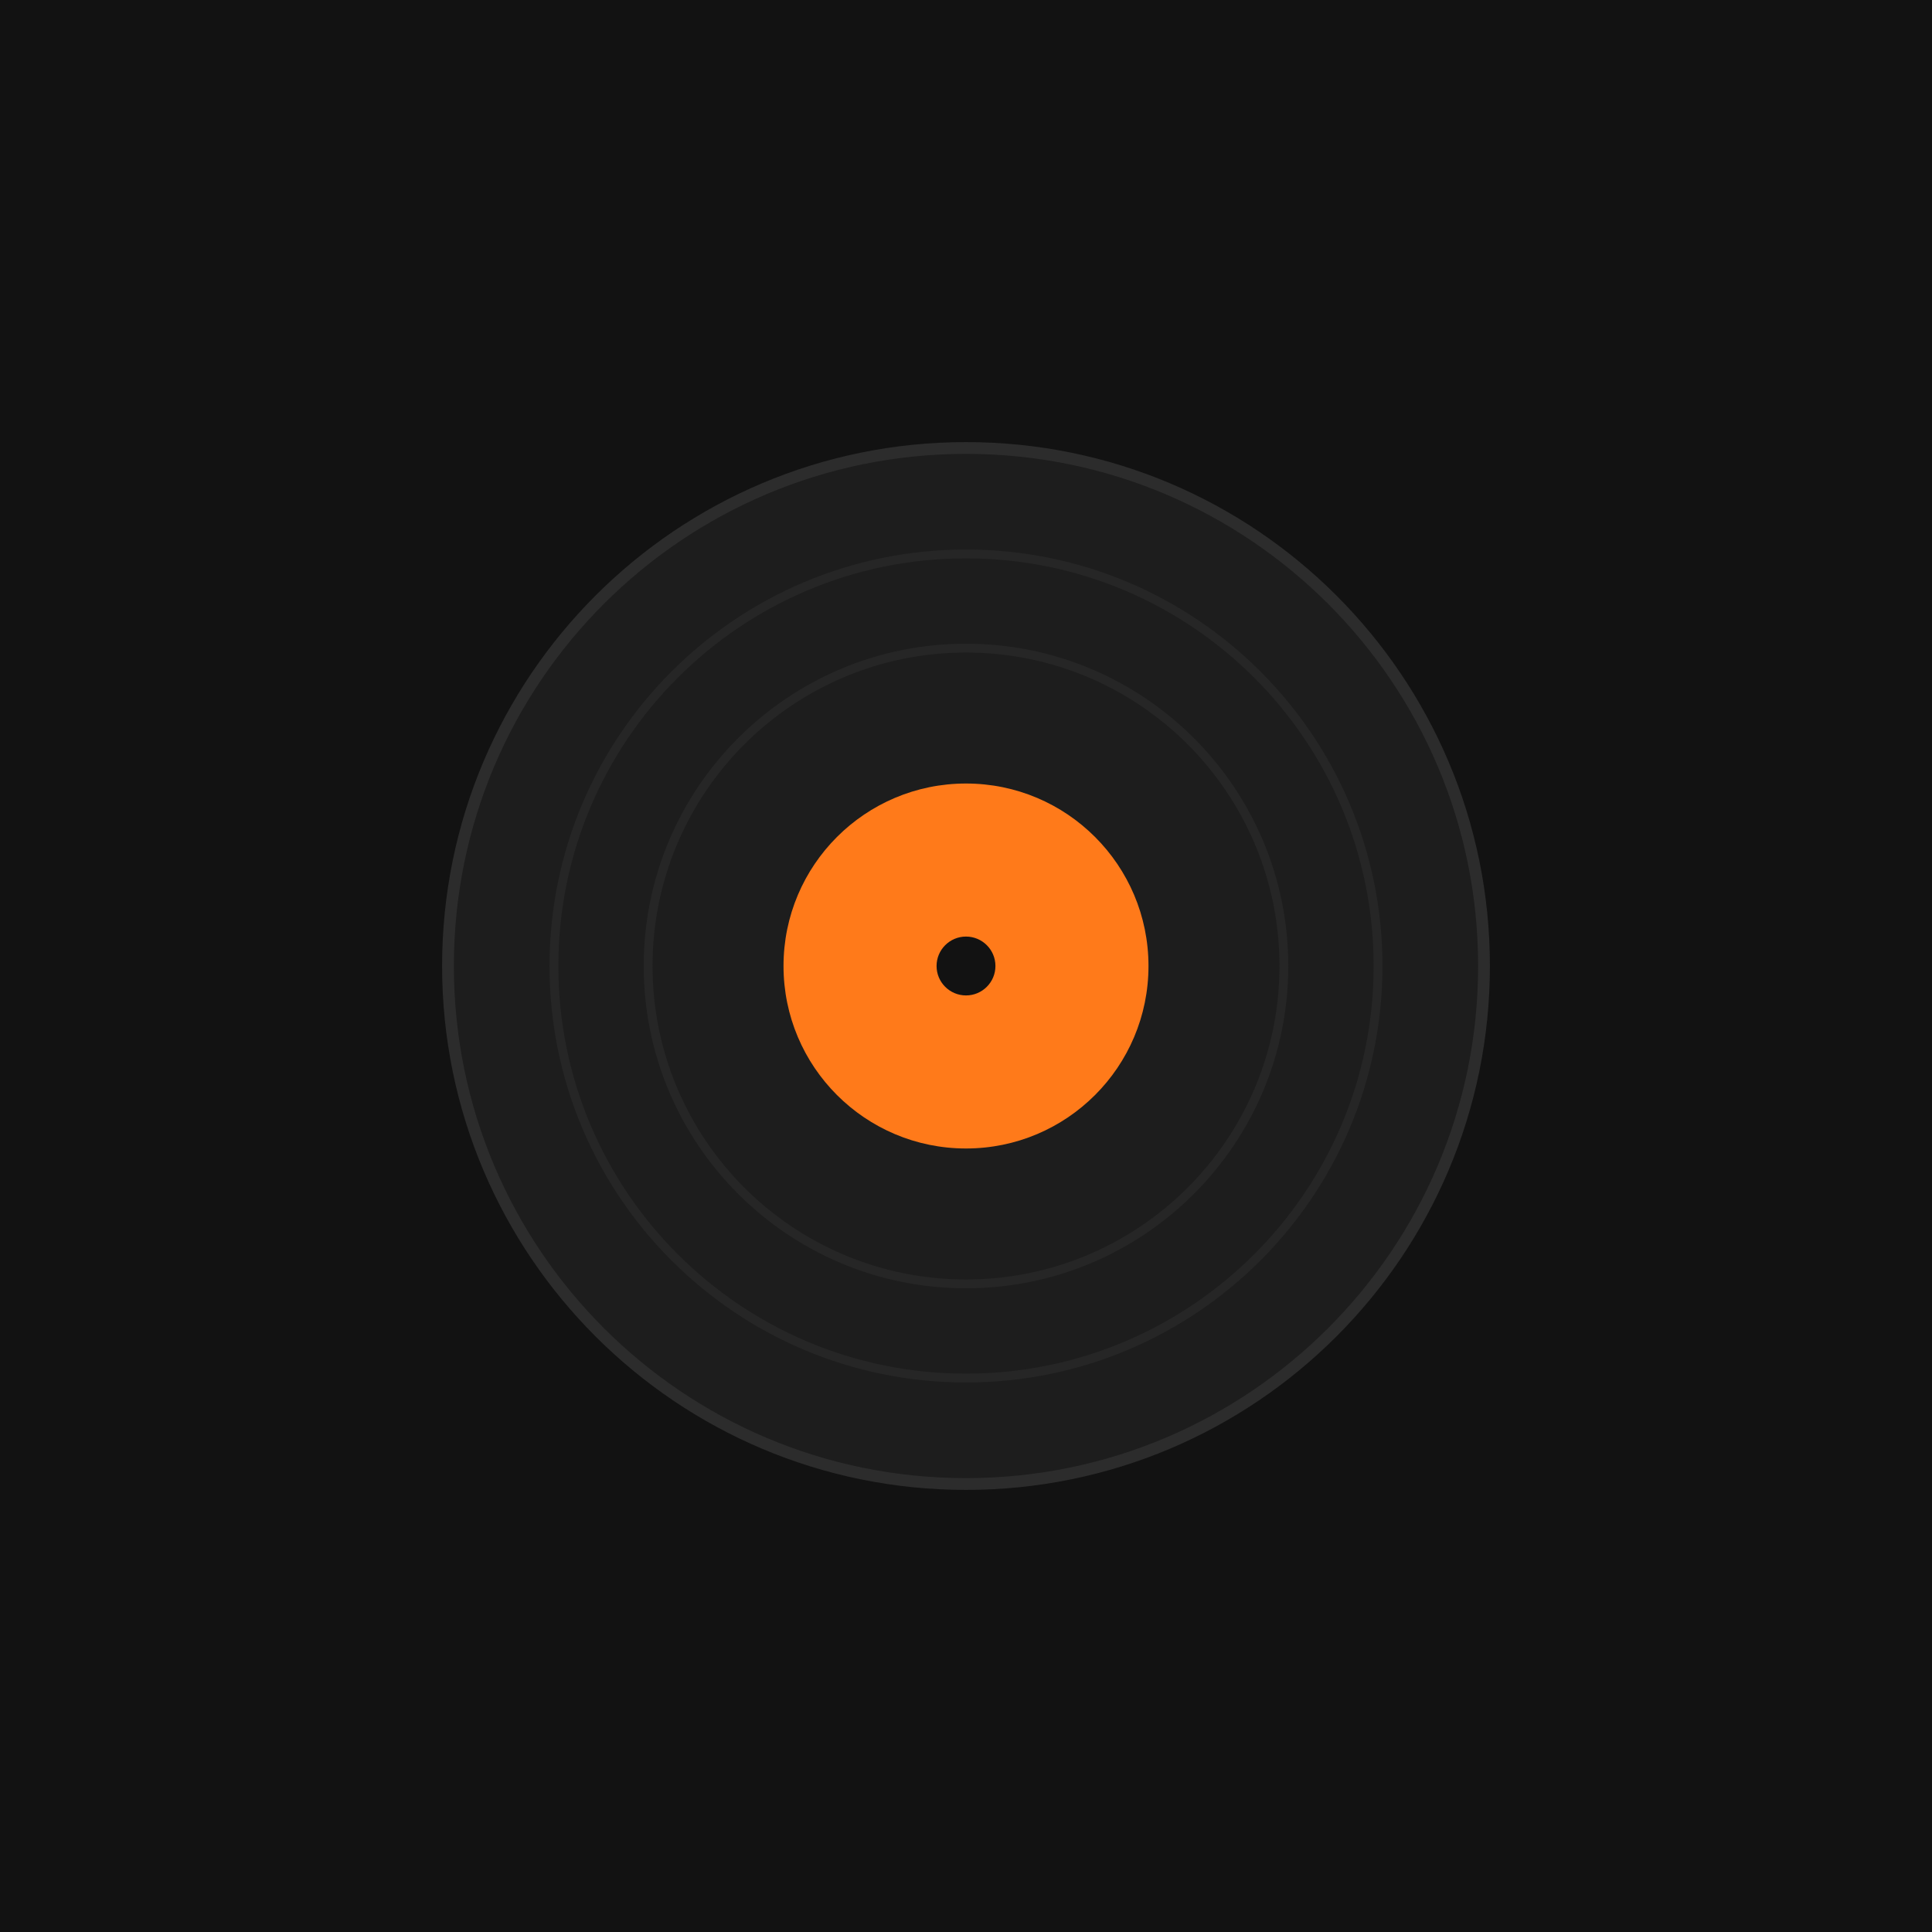
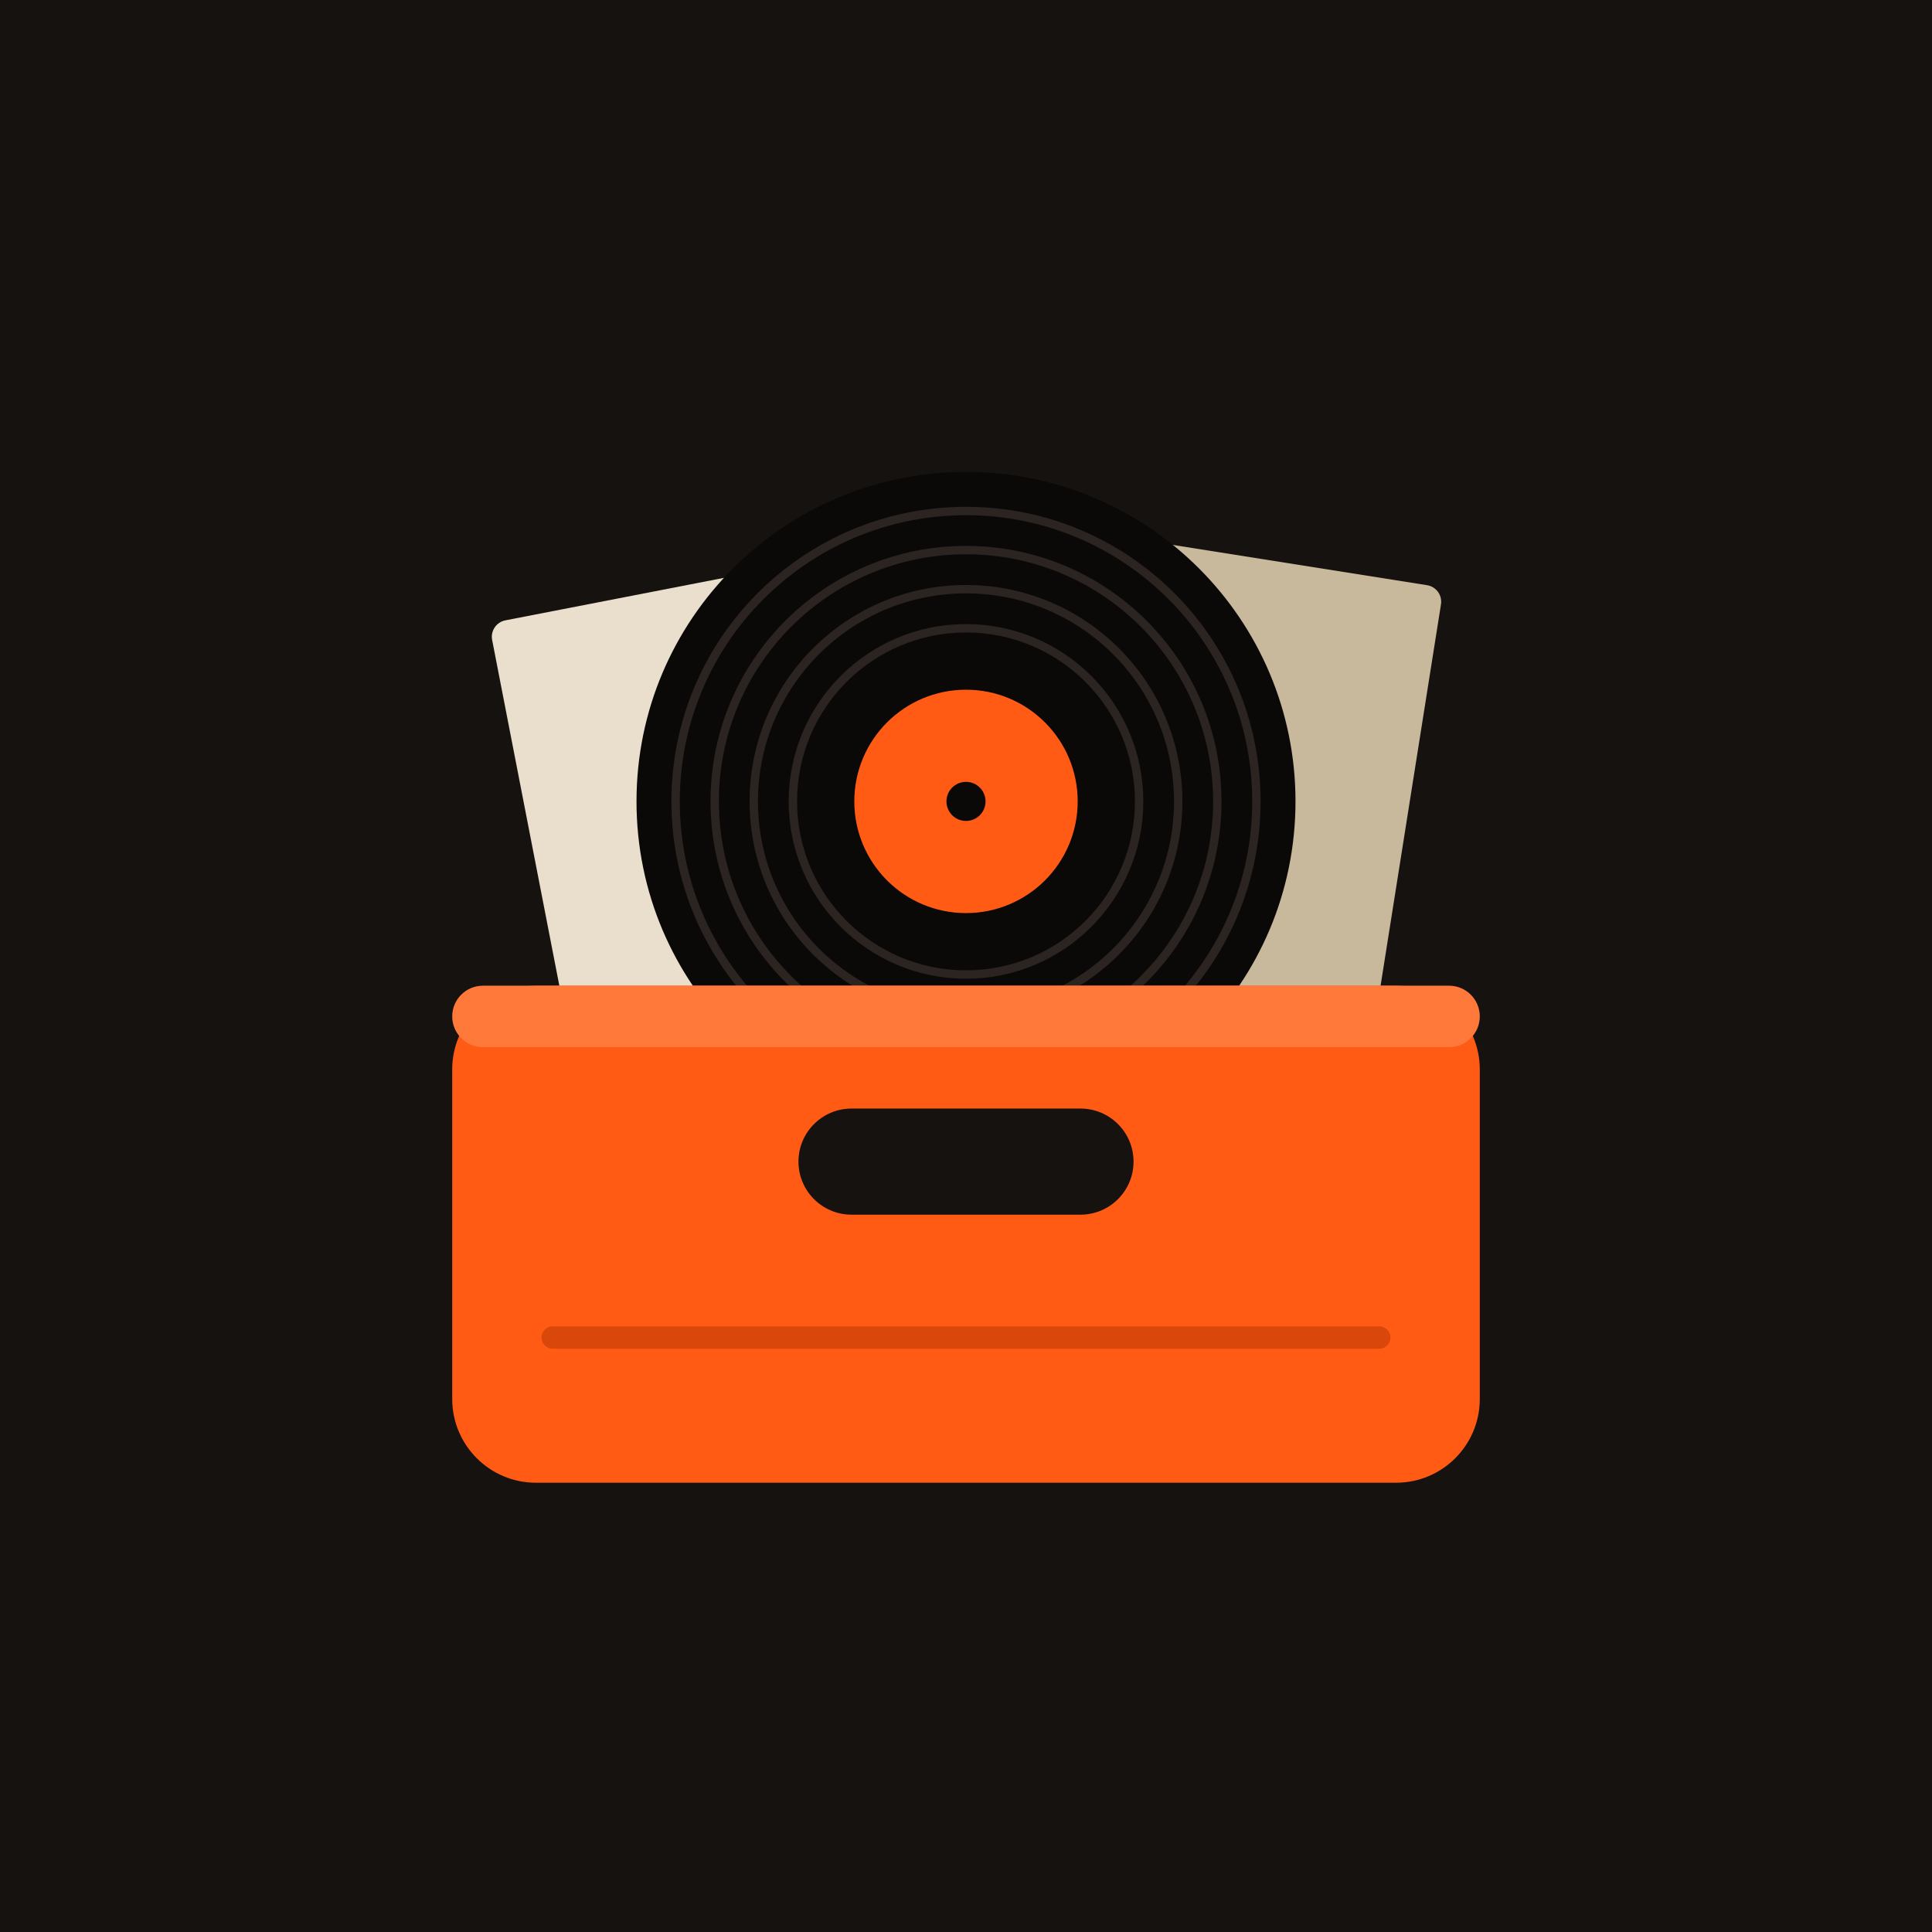
<svg xmlns="http://www.w3.org/2000/svg" viewBox="0 0 512 512">
-   <rect width="512" height="512" fill="#121212" />
-   <g transform="translate(256 256) scale(0.78) translate(-256 -256)">
-     <circle cx="256" cy="256" r="176" fill="#1d1d1d" stroke="#2c2c2c" stroke-width="4" />
-     <circle cx="256" cy="256" r="140" fill="none" stroke="#262626" stroke-width="3" />
-     <circle cx="256" cy="256" r="108" fill="none" stroke="#262626" stroke-width="3" />
-     <circle cx="256" cy="256" r="62" fill="#ff7a1a" />
-     <circle cx="256" cy="256" r="10" fill="#121212" />
+   <rect width="512" height="512" rx="0" fill="#16120f" />
+   <g transform="translate(256 259) scale(0.74) translate(-256 -259)">
+     <g transform="rotate(-11 200 220)">
+       <rect x="104" y="112" width="196" height="196" rx="6" fill="#e9dfcc" />
+     </g>
+     <g transform="rotate(9 320 220)">
+       <rect x="214" y="104" width="196" height="196" rx="6" fill="#c9b99c" />
+     </g>
+     <circle cx="256" cy="196" r="118" fill="#0b0908" />
+     <g fill="none" stroke="#2b2420" stroke-width="3">
+       <circle cx="256" cy="196" r="104" />
+       <circle cx="256" cy="196" r="90" />
+       <circle cx="256" cy="196" r="76" />
+       <circle cx="256" cy="196" r="62" />
+     </g>
+     <circle cx="256" cy="196" r="40" fill="#ff5b14" />
+     <circle cx="256" cy="196" r="7" fill="#0b0908" />
+     <rect x="72" y="262" width="368" height="178" rx="30" fill="#ff5b14" />
+     <rect x="72" y="262" width="368" height="22" rx="11" fill="#ff7a3a" />
+     <rect x="196" y="306" width="120" height="38" rx="19" fill="#16120f" />
+     <rect x="104" y="384" width="304" height="8" rx="4" fill="#d9470b" />
  </g>
</svg>
